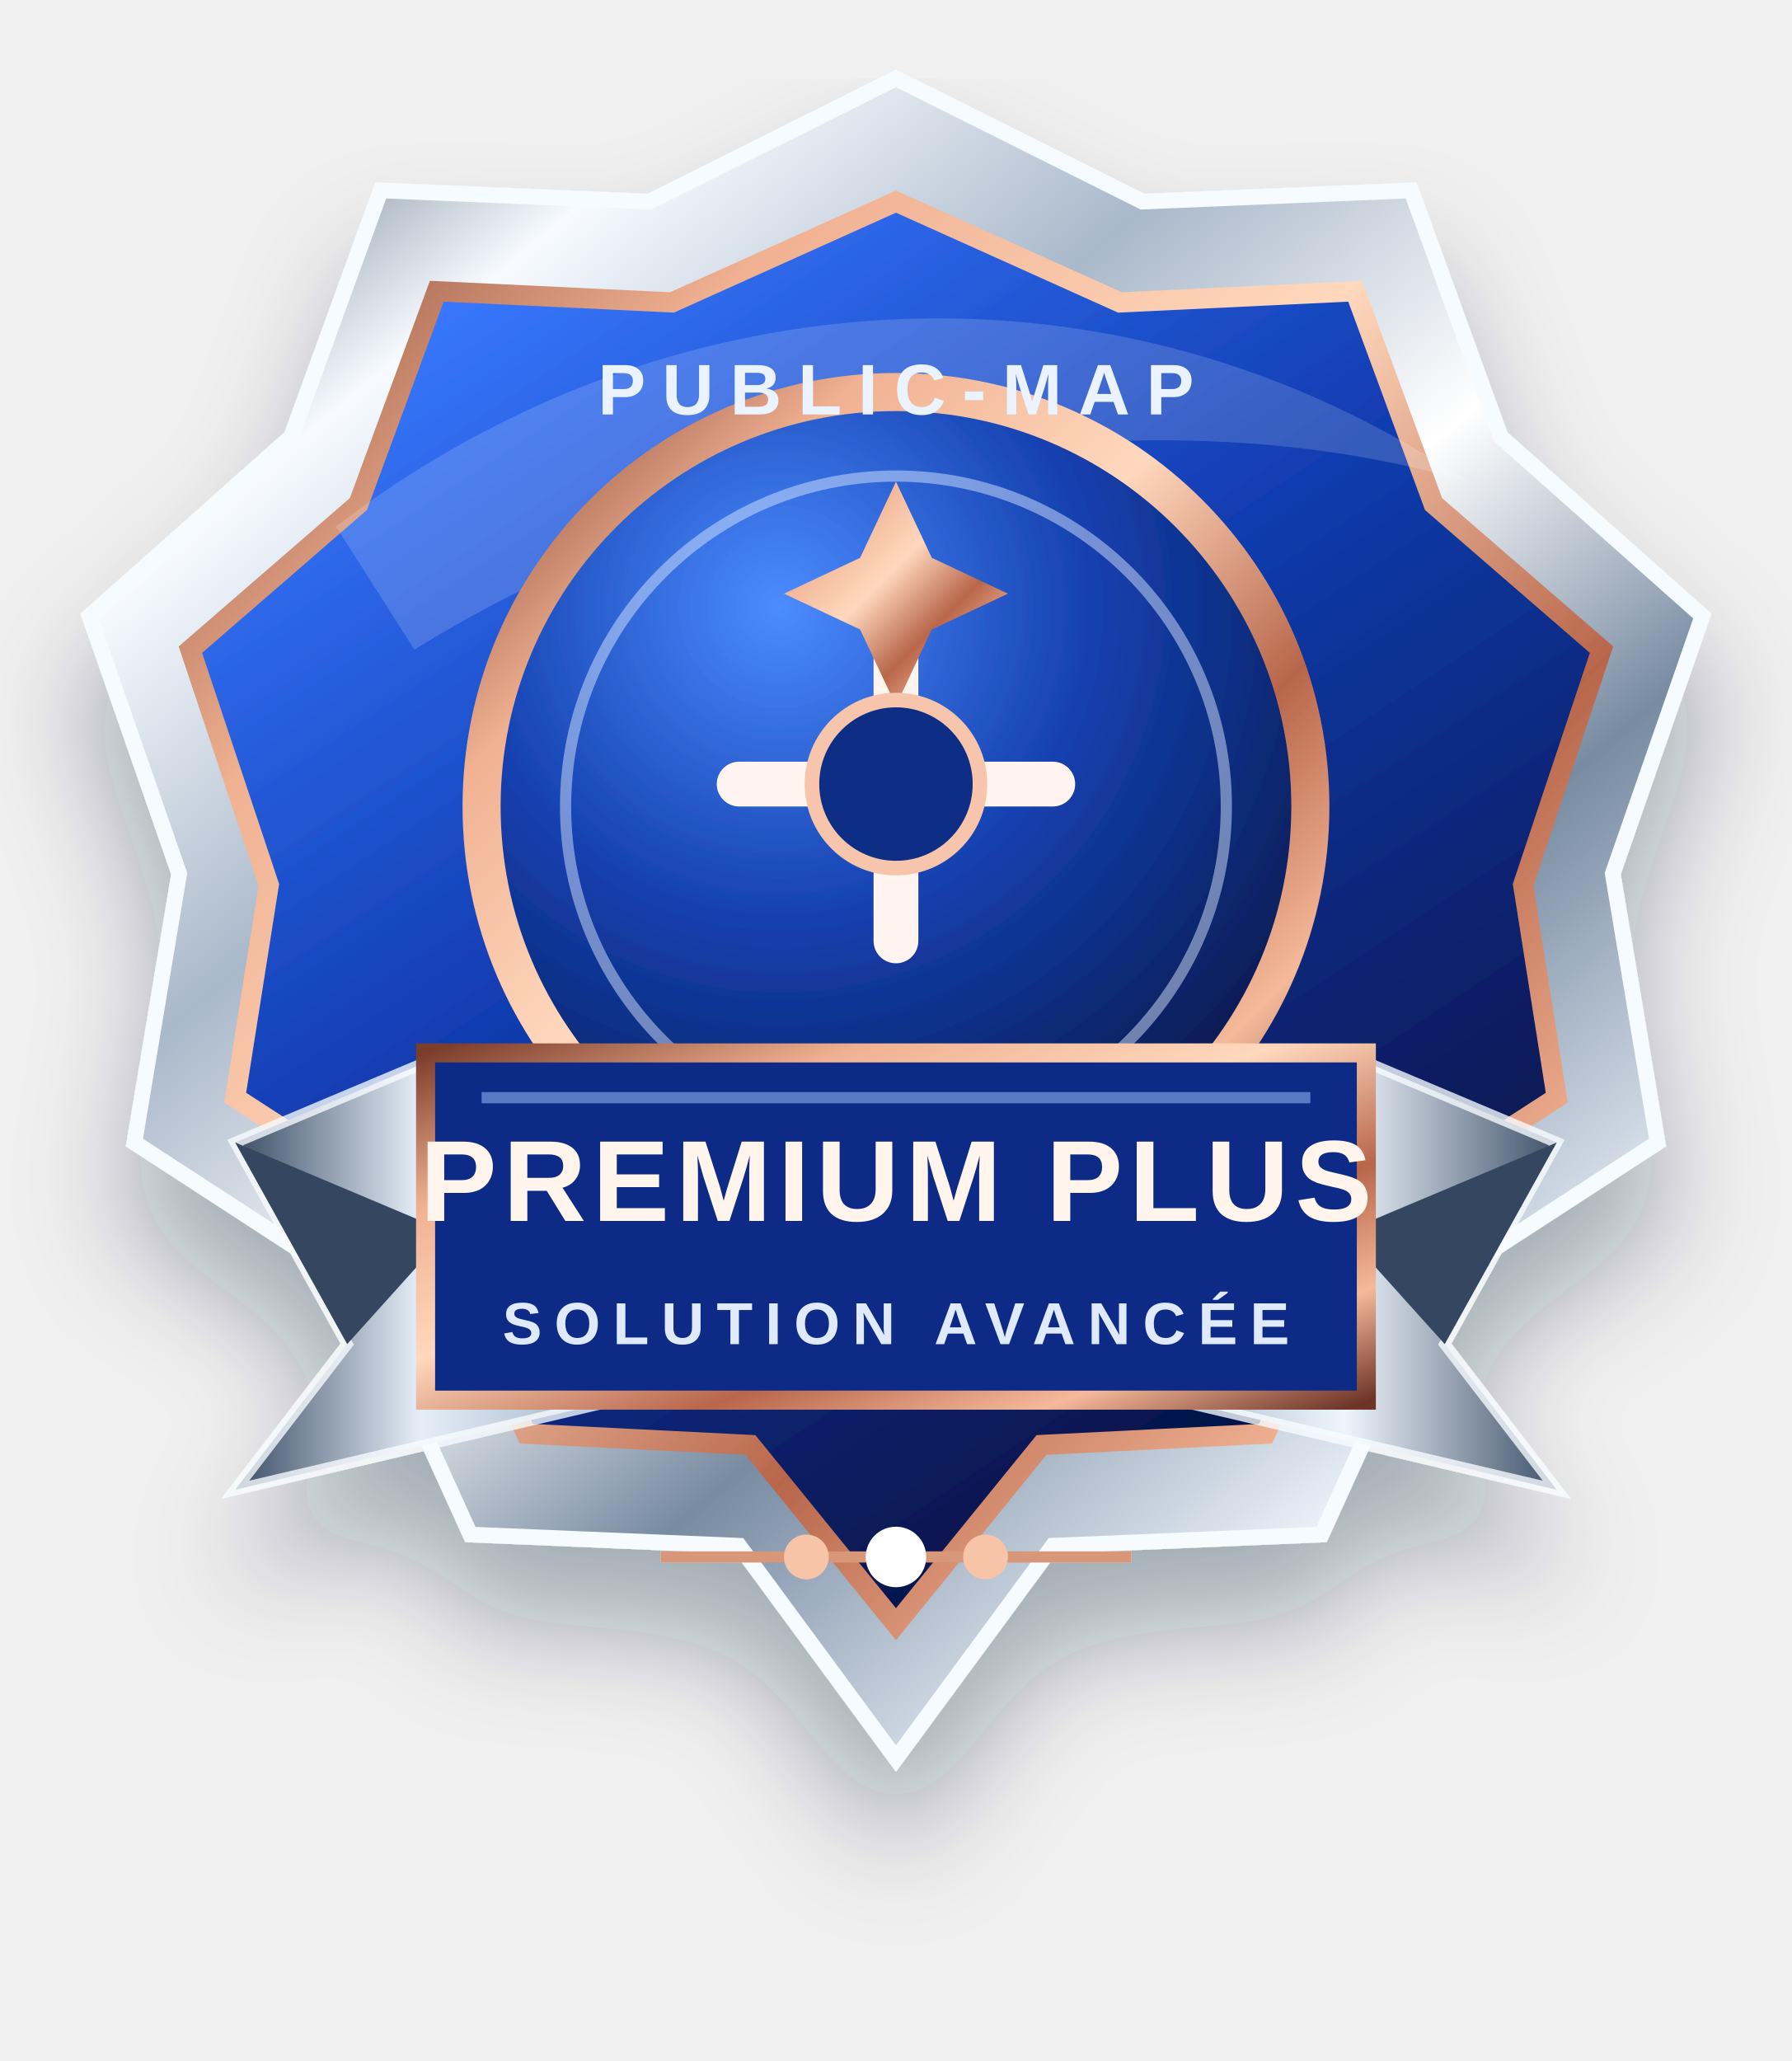
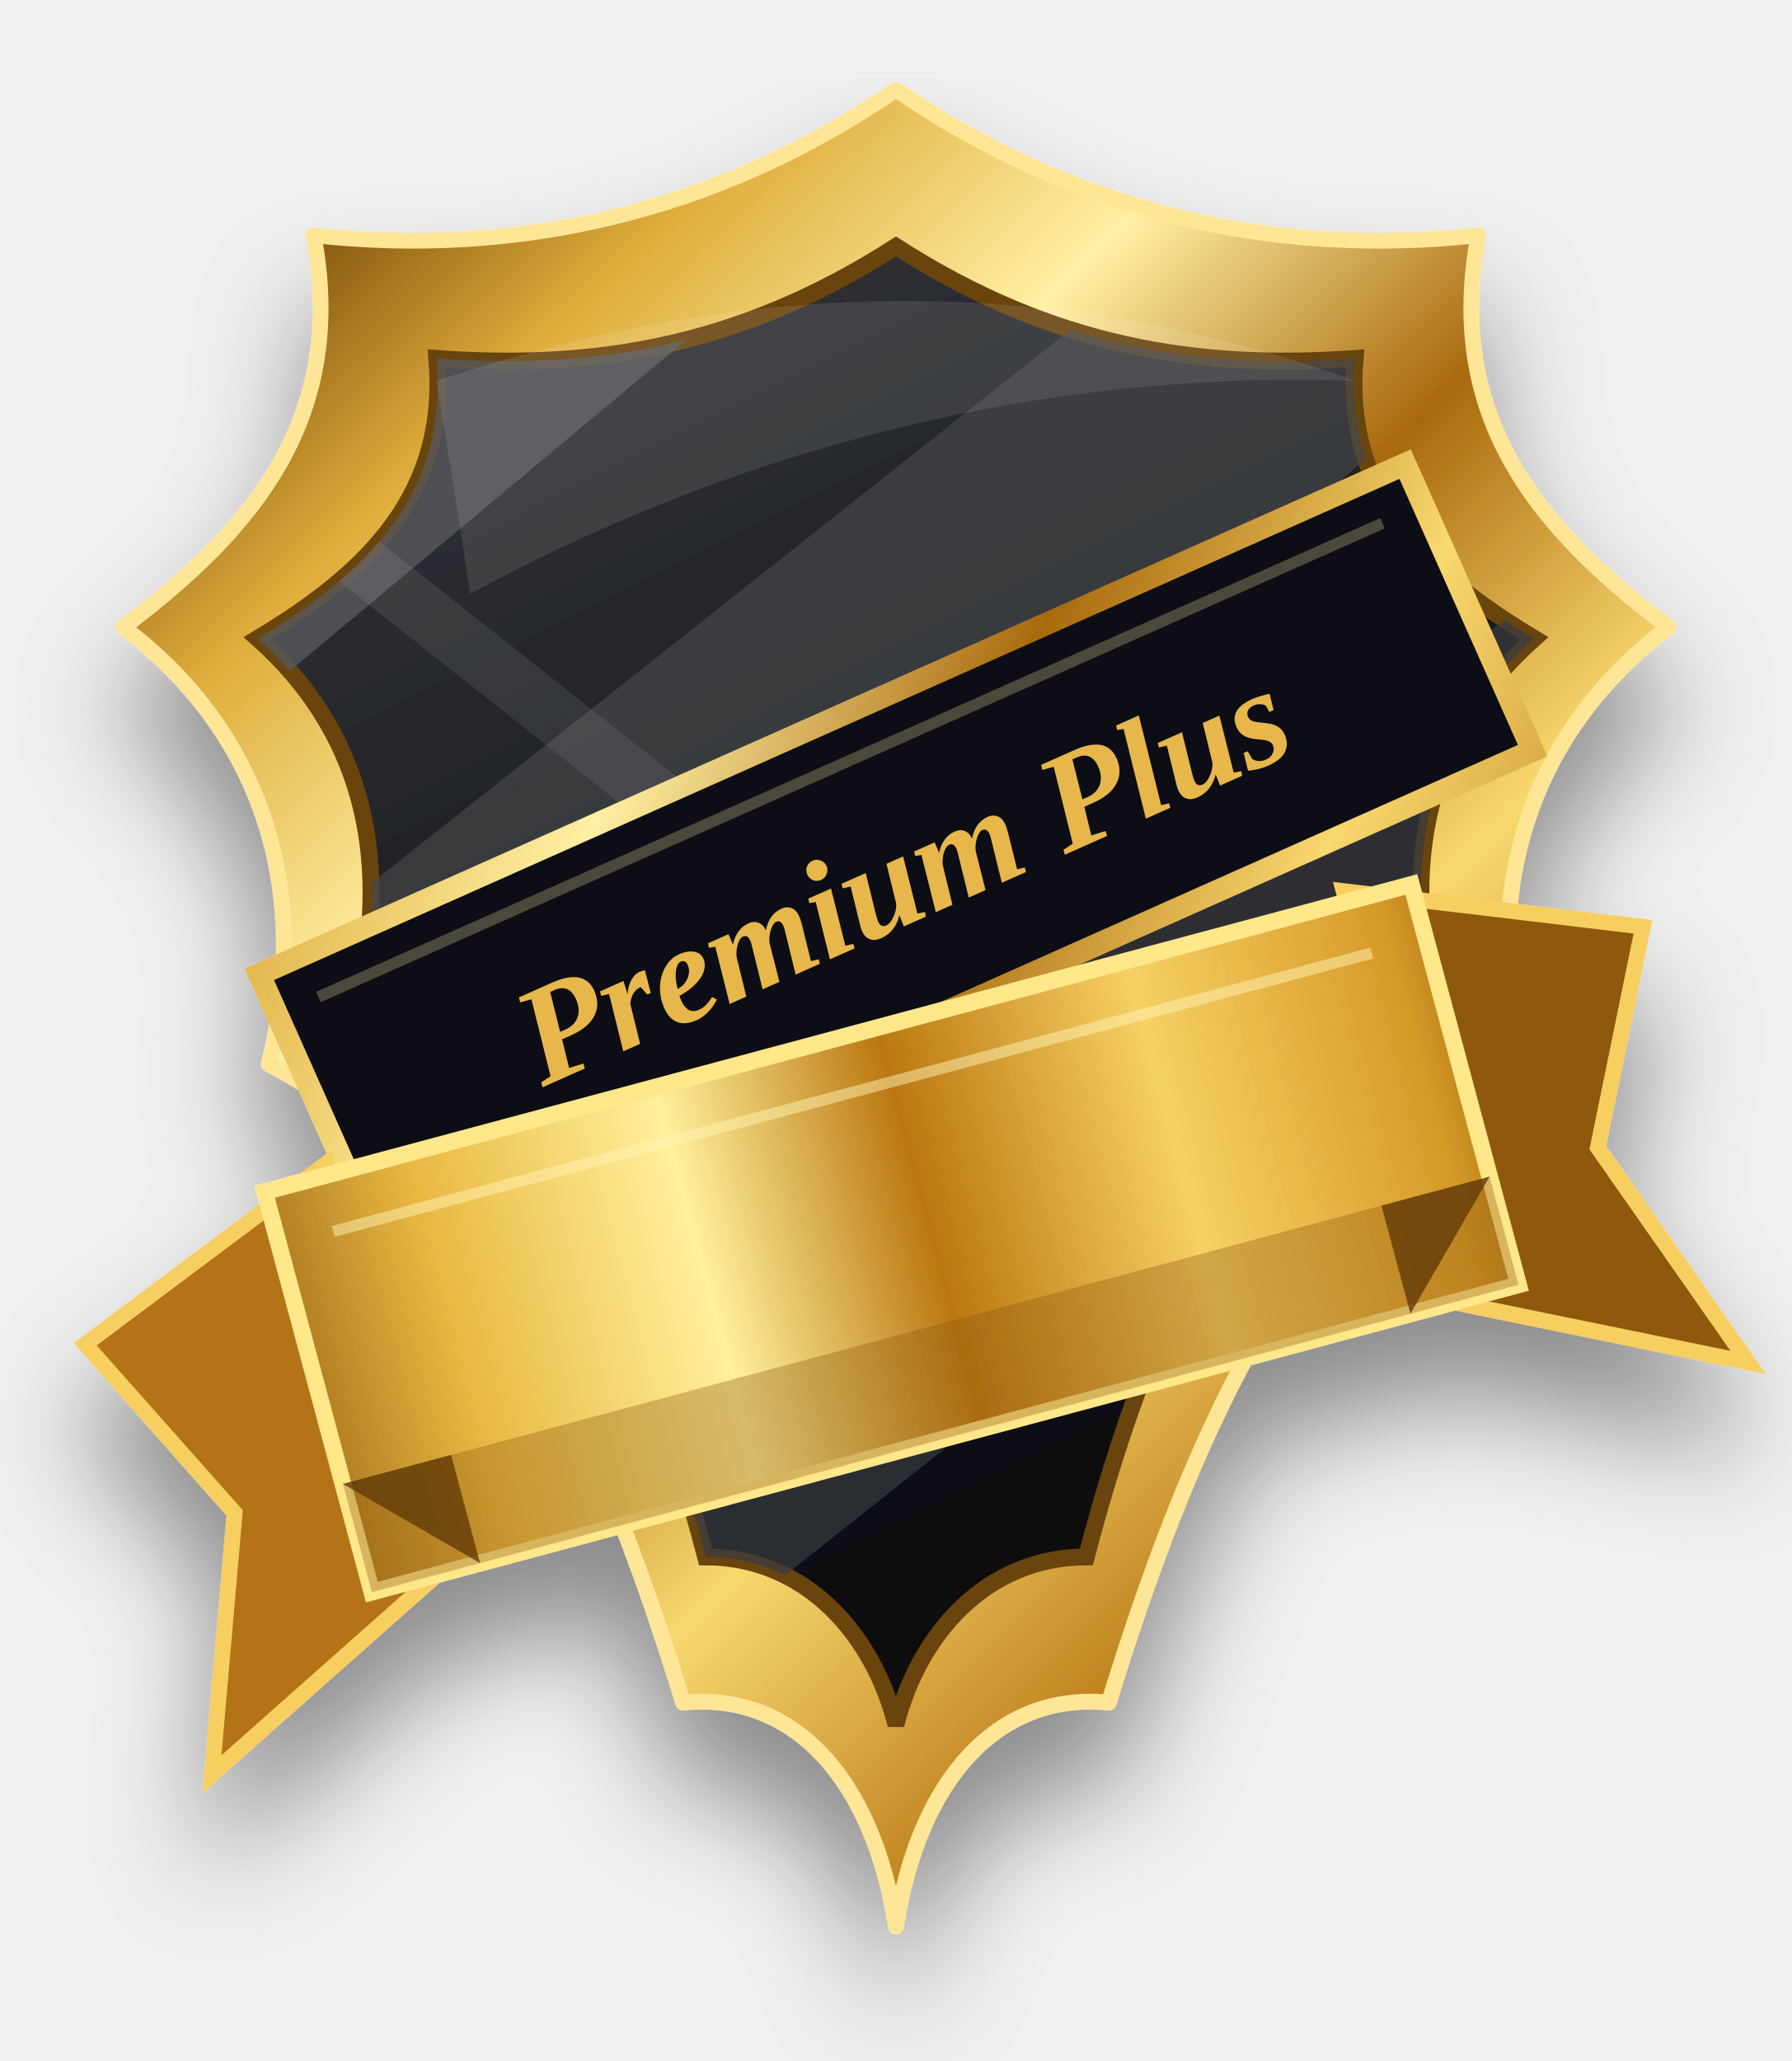
<svg xmlns="http://www.w3.org/2000/svg" width="160" height="184" viewBox="0 0 160 184" role="img" aria-labelledby="title desc">
  <defs>
-     <linearGradient id="platinum" x1="15" y1="12" x2="146" y2="168" gradientUnits="userSpaceOnUse">
-       <stop stop-color="#53677d" />
-       <stop offset=".14" stop-color="#f7fbff" />
-       <stop offset=".3" stop-color="#a9b8ca" />
-       <stop offset=".46" stop-color="#ffffff" />
-       <stop offset=".61" stop-color="#788ba2" />
-       <stop offset=".79" stop-color="#e8eff7" />
-       <stop offset="1" stop-color="#485a70" />
+     <linearGradient id="gold" x1="18" y1="25" x2="145" y2="154" gradientUnits="userSpaceOnUse">
+       <stop stop-color="#754708" />
+       <stop offset=".14" stop-color="#dfad3c" />
+       <stop offset=".3" stop-color="#fff0a4" />
+       <stop offset=".47" stop-color="#a9690d" />
+       <stop offset=".64" stop-color="#f9d86f" />
+       <stop offset=".83" stop-color="#b97916" />
+       <stop offset="1" stop-color="#ffdf7c" />
    </linearGradient>
-     <linearGradient id="rose" x1="0" y1="0" x2="1" y2="1">
-       <stop stop-color="#7c3d2b" />
-       <stop offset=".22" stop-color="#f0b192" />
-       <stop offset=".44" stop-color="#ffd8bd" />
-       <stop offset=".66" stop-color="#b8664b" />
-       <stop offset=".84" stop-color="#f5b99a" />
-       <stop offset="1" stop-color="#6e3528" />
+     <linearGradient id="face" x1="47" y1="24" x2="111" y2="151" gradientUnits="userSpaceOnUse">
+       <stop stop-color="#333438" />
+       <stop offset=".47" stop-color="#191a1d" />
+       <stop offset="1" stop-color="#08090b" />
    </linearGradient>
-     <linearGradient id="royal" x1="40" y1="25" x2="122" y2="149" gradientUnits="userSpaceOnUse">
-       <stop stop-color="#3978ff" />
-       <stop offset=".36" stop-color="#123fb5" />
-       <stop offset=".72" stop-color="#081d62" />
-       <stop offset="1" stop-color="#030a25" />
+     <linearGradient id="ribbon" x1="17" y1="0" x2="145" y2="0" gradientUnits="userSpaceOnUse">
+       <stop stop-color="#87530b" />
+       <stop offset=".18" stop-color="#e9b842" />
+       <stop offset=".36" stop-color="#fff09b" />
+       <stop offset=".52" stop-color="#bb7711" />
+       <stop offset=".7" stop-color="#f7d064" />
+       <stop offset=".88" stop-color="#d79a28" />
+       <stop offset="1" stop-color="#754708" />
    </linearGradient>
-     <linearGradient id="ribbon" x1="21" y1="0" x2="139" y2="0" gradientUnits="userSpaceOnUse">
-       <stop stop-color="#3b4d65" />
-       <stop offset=".14" stop-color="#e5eef8" />
-       <stop offset=".29" stop-color="#9badc1" />
-       <stop offset=".48" stop-color="#fff" />
-       <stop offset=".66" stop-color="#8fa2b8" />
-       <stop offset=".84" stop-color="#eef5fc" />
-       <stop offset="1" stop-color="#40526a" />
-     </linearGradient>
-     <radialGradient id="core" cx="36%" cy="26%" r="80%">
-       <stop stop-color="#4b8cff" />
-       <stop offset=".48" stop-color="#143fae" />
-       <stop offset="1" stop-color="#071746" />
-     </radialGradient>
-     <filter id="shadow" x="-30%" y="-25%" width="160%" height="165%">
-       <feDropShadow dx="0" dy="7" stdDeviation="5" flood-color="#071536" flood-opacity=".32" />
+     <clipPath id="shieldClip">
+       <path d="M80 22c14 9 27 11 41 10-1 12 6 19 16 25-9 8-12 19-9 32-16 9-25 27-31 50-9 0-15 7-17 15-2-8-8-15-17-15-6-23-15-41-31-50 3-13 0-24-9-32 10-6 17-13 16-25 14 1 27-1 41-10Z" />
+     </clipPath>
+     <filter id="shadow" x="-28%" y="-24%" width="156%" height="170%">
+       <feDropShadow dx="0" dy="7" stdDeviation="5" flood-color="#060504" flood-opacity=".42" />
    </filter>
  </defs>
  <g filter="url(#shadow)">
-     <path d="M80 7 102 18l24-1 8 22 18 16-8 23 4 24-20 13-10 22-24 1-14 19-14-19-24-1-10-22-20-13 4-24-8-23 18-16 8-22 24 1Z" fill="url(#platinum)" stroke="#f6fbff" stroke-width="1.4" />
-     <path d="M80 18 100 27l21-1 7 19 15 13-7 21 3 19-17 11-9 19-20 1-13 16-13-16-20-1-9-19-17-11 3-19-7-21 15-13 7-19 21 1Z" fill="url(#royal)" stroke="url(#rose)" stroke-width="1.8" />
-     <path d="M30 47c30-23 70-25 101-4-27-8-65-3-94 15Z" fill="#fff" opacity=".16" />
-     <circle cx="80" cy="72" r="37" fill="url(#core)" stroke="url(#rose)" stroke-width="3.4" />
-     <circle cx="80" cy="72" r="29.5" fill="none" stroke="#dceaff" stroke-opacity=".48" />
-     <path d="M66 70h28M80 56v28" stroke="#fff4ef" stroke-width="4" stroke-linecap="round" />
-     <path d="m80 43 3.2 6.8 6.8 3.2-6.8 3.2L80 63l-3.2-6.8L70 53l6.8-3.2Z" fill="url(#rose)" />
-     <circle cx="80" cy="70" r="7.5" fill="#102d84" stroke="#f6c5ab" stroke-width="1.3" />
-     <text x="80" y="37" text-anchor="middle" fill="#eaf3ff" font-family="Arial,Helvetica,sans-serif" font-size="6.4" font-weight="700" letter-spacing="1.45">PUBLIC-MAP</text>
-     <path d="m21 102 19-8h80l19 8-10 18 10 13-34-8H55l-34 8 10-13Z" fill="url(#ribbon)" stroke="#f8fcff" stroke-opacity=".78" />
-     <path d="m21 102 19 8-9 10Z" fill="#354760" />
-     <path d="m139 102-19 8 9 10Z" fill="#354760" />
-     <path d="M38 94h84v31H38Z" fill="#0b2b87" stroke="url(#rose)" stroke-width="1.7" />
-     <path d="M43 98h74" stroke="#a9c8ff" stroke-opacity=".5" />
-     <text x="80" y="109" text-anchor="middle" fill="#fff5ed" font-family="Arial,Helvetica,sans-serif" font-size="10.3" font-weight="800" letter-spacing=".55">PREMIUM PLUS</text>
-     <text x="80" y="120" text-anchor="middle" fill="#dfeaff" font-family="Arial,Helvetica,sans-serif" font-size="5.3" font-weight="700" letter-spacing="1.1">SOLUTION AVANCÉE</text>
-     <path d="M59 139h42" stroke="#d79778" />
-     <circle cx="72" cy="139" r="2" fill="#f7c4a8" />
-     <circle cx="80" cy="139" r="2.7" fill="#fff" />
-     <circle cx="88" cy="139" r="2" fill="#f7c4a8" />
+     <path d="M80 8c16 11 34 15 52 13-3 16 5 26 17 35-12 9-17 23-13 39-19 10-29 31-37 57-10-1-17 7-19 20-2-13-9-21-19-20-8-26-18-47-37-57 4-16-1-30-13-39 12-9 20-19 17-35 18 2 36-2 52-13Z" fill="url(#gold)" stroke="#ffe697" stroke-width="1.4" stroke-linejoin="round" />
+     <path d="M80 22c14 9 27 11 41 10-1 12 6 19 16 25-9 8-12 19-9 32-16 9-25 27-31 50-9 0-15 7-17 15-2-8-8-15-17-15-6-23-15-41-31-50 3-13 0-24-9-32 10-6 17-13 16-25 14 1 27-1 41-10Z" fill="url(#face)" stroke="#69440f" stroke-width="1.5" />
+     <g clip-path="url(#shieldClip)">
+       <path d="M-12 55 61-2h39L3 79Z" fill="#57585c" opacity=".78" />
+       <path d="m14 94 115-91h36L39 114Z" fill="#45464a" opacity=".68" />
+       <path d="m34 133 115-89 24 15-121 96Z" fill="#38393d" opacity=".72" />
+       <path d="M18 39 142 137" stroke="#fff" stroke-opacity=".08" stroke-width="5" />
+     </g>
+     <path d="M39 34c30-10 57-9 82 0-28-1-55 6-79 19Z" fill="#fff" opacity=".1" />
+     <g transform="rotate(-24 80 77)">
+       <path d="M24 63h112v28H24Z" fill="#101114" stroke="url(#gold)" stroke-width="2" />
+       <path d="M28 67h104" stroke="#fff3ad" stroke-opacity=".25" />
+       <text x="80" y="82.5" text-anchor="middle" fill="#e7b74b" font-family="Georgia,'Times New Roman',serif" font-size="12.5" font-style="italic" font-weight="700">Premium Plus</text>
+     </g>
+     <g transform="rotate(-15 80 112)">
+       <path d="m8 101 25-10v38L9 141l8-22Z" fill="#b47312" stroke="#f7ce61" stroke-width="1.4" />
+       <path d="m152 101-25-10v38l24 12-8-22Z" fill="#8e590d" stroke="#f7ce61" stroke-width="1.4" />
+       <path d="M27 92h106v37H27Z" fill="url(#ribbon)" stroke="#ffe78a" stroke-width="1.5" />
+       <path d="M27 119h106v10H27Z" fill="#8b560d" opacity=".34" />
+       <path d="m27 119 10 10v-10Zm106 0-10 10v-10Z" fill="#5f3908" opacity=".78" />
+       <path d="M32 97h96" stroke="#fff5b4" stroke-opacity=".5" />
+     </g>
  </g>
</svg>
